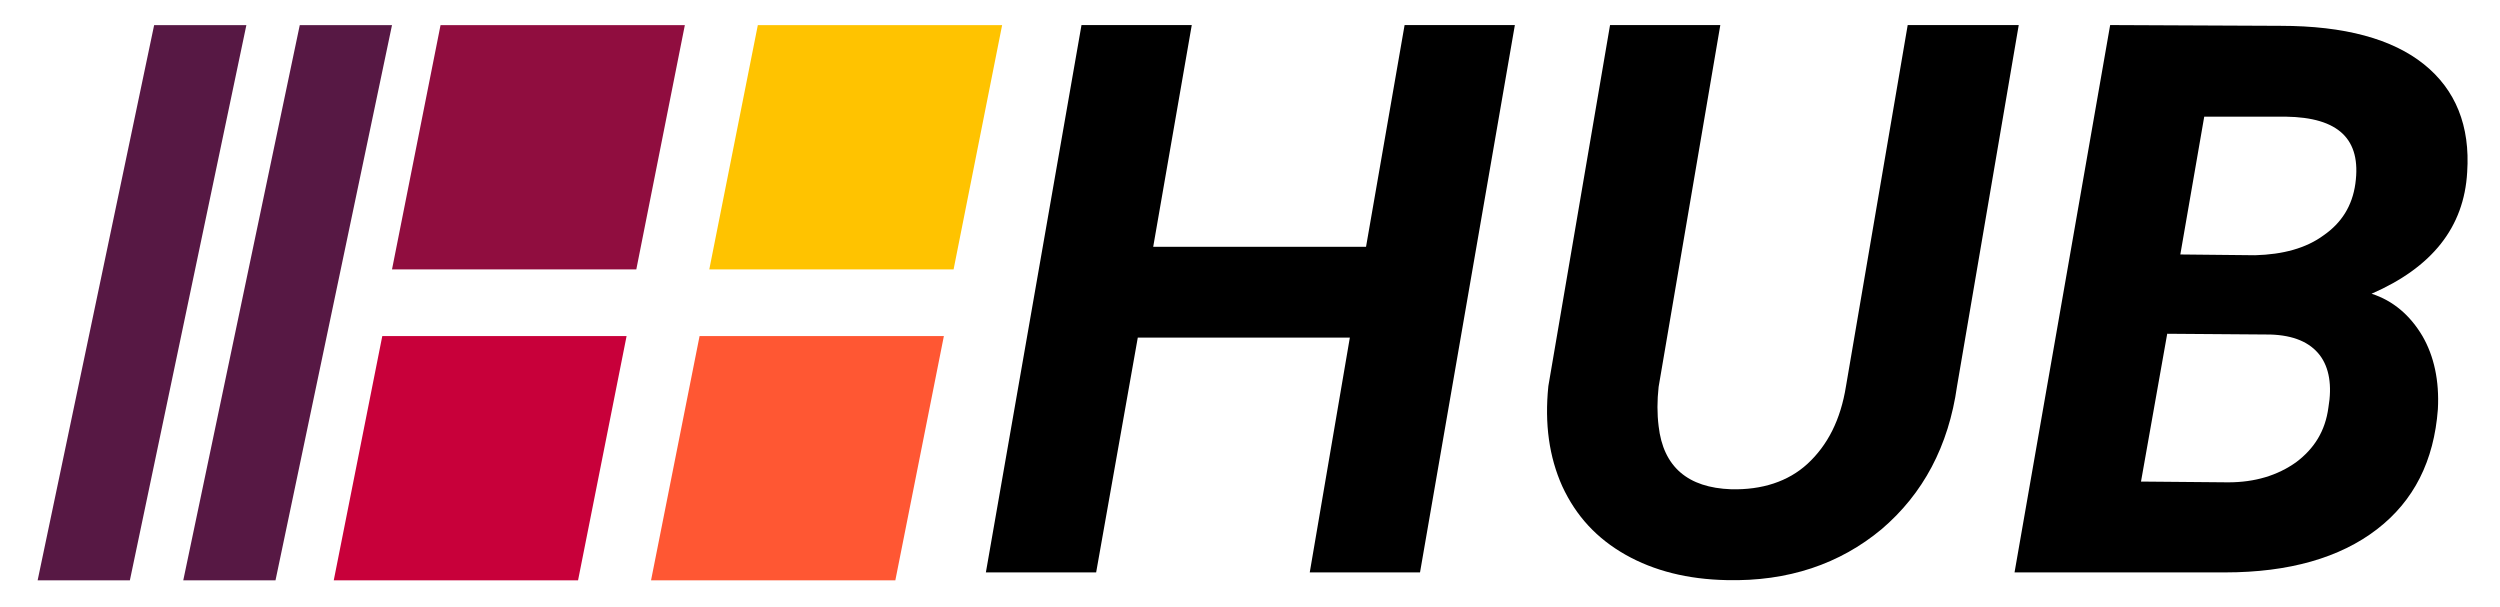
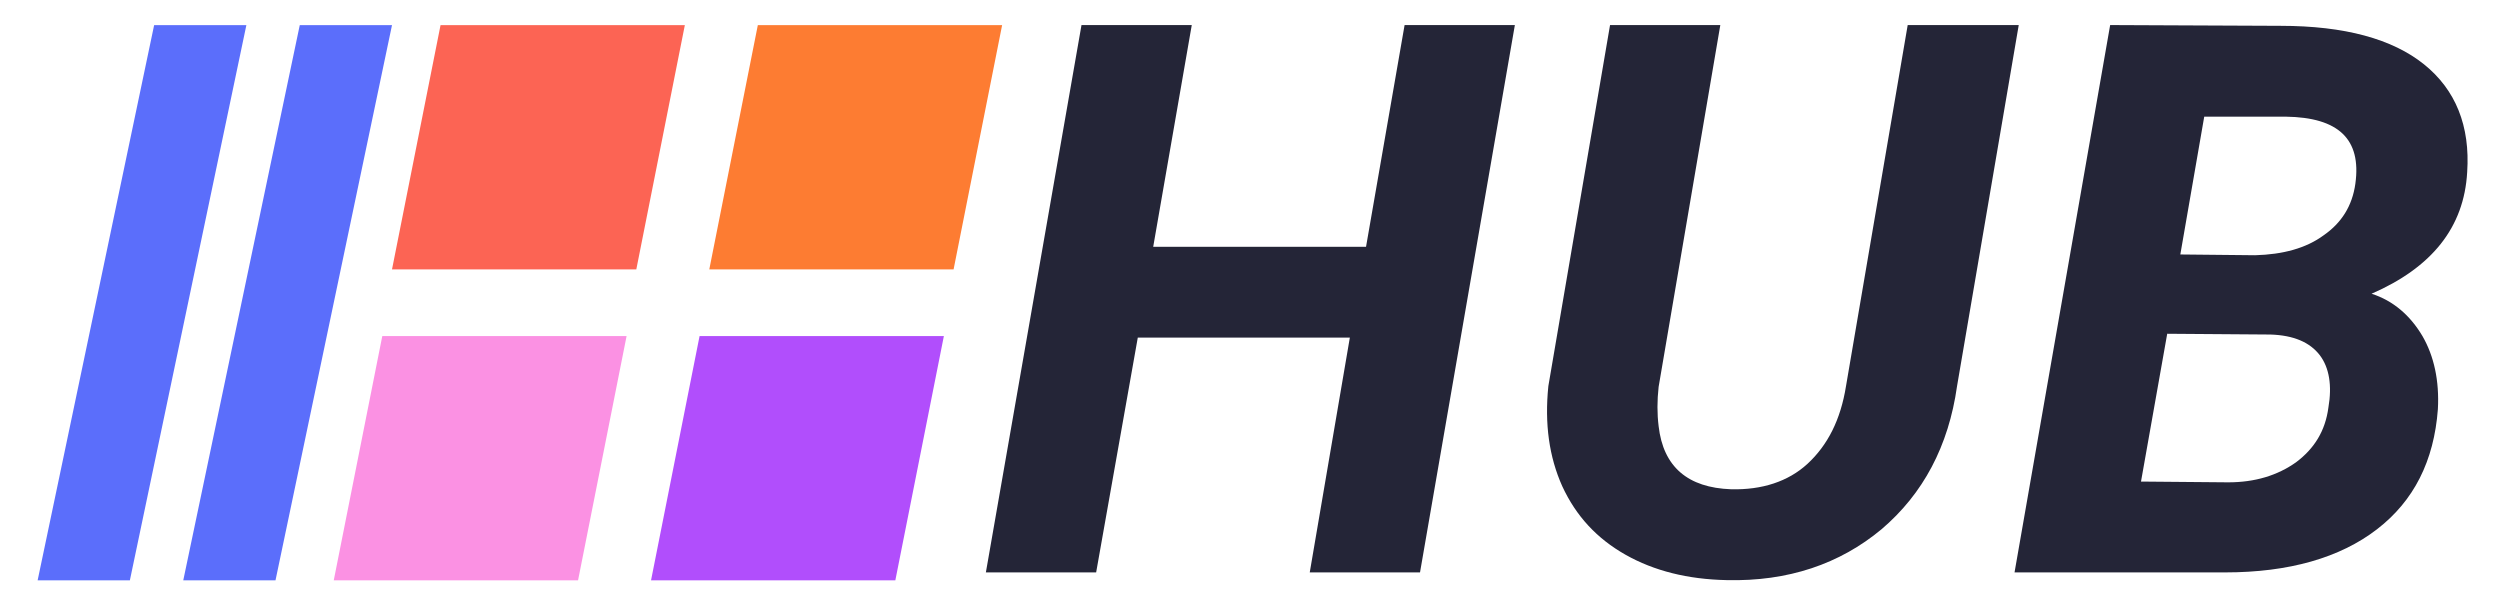
<svg xmlns="http://www.w3.org/2000/svg" width="100%" height="100%" viewBox="0 0 515 125" version="1.1" xml:space="preserve" style="fill-rule:evenodd;clip-rule:evenodd;stroke-linejoin:round;stroke-miterlimit:2;">
  <g id="Artboard1" transform="matrix(1.02804,0,0,1.08507,-400.63,-371.973)">
    <rect x="389.704" y="342.81" width="500.591" height="114.379" style="fill:none;" />
    <g transform="matrix(0.972728,0,0,0.921601,225.451,176.81)">
      <g>
        <g transform="matrix(1,0,0,1,149.405,82.0261)">
-           <path d="M160.53,103.268L110.204,103.268L100.204,153.595L150.53,153.595L160.53,103.268Z" style="fill:rgb(144,13,63);" />
+           <path d="M160.53,103.268L110.204,103.268L100.204,153.595L150.53,153.595L160.53,103.268Z" style="fill:#fc6454" />
        </g>
        <g transform="matrix(1,0,0,1,214.765,82.0261)">
-           <path d="M160.53,103.268L110.204,103.268L100.204,153.595L150.53,153.595L160.53,103.268Z" style="fill:rgb(255,195,0);" />
+           <path d="M160.53,103.268L110.204,103.268L100.204,153.595L150.53,153.595L160.53,103.268Z" style="fill:#fd7c32" />
        </g>
        <g transform="matrix(1,0,0,1,212.765,146.078)">
-           <path d="M150.53,103.268L100.204,103.268L90.204,153.595L140.53,153.595L150.53,103.268Z" style="fill:rgb(255,87,51);" />
+           <path d="M150.53,103.268L100.204,103.268L90.204,153.595L140.53,153.595L150.53,103.268Z" style="fill:#b14efc" />
        </g>
        <g transform="matrix(1,0,0,1,147.405,146.078)">
-           <path d="M150.53,103.268L100.204,103.268L90.204,153.595L140.53,153.595L150.53,103.268Z" style="fill:rgb(200,0,58);" />
+           <path d="M150.53,103.268L100.204,103.268L90.204,153.595L140.53,153.595L150.53,103.268Z" style="fill:#fb91e3" />
        </g>
      </g>
      <g>
        <g transform="matrix(2.45455,0,0,1,-260.303,2.22045e-16)">
-           <path d="M207.742,185.294L200.001,185.294L190.223,299.673L197.964,299.673L207.742,185.294Z" style="fill:rgb(87,24,68);" />
+           <path d="M207.742,185.294L200.001,185.294L190.223,299.673L197.964,299.673L207.742,185.294Z" style="fill:#5b6efb;" />
        </g>
        <g transform="matrix(2.45455,0,0,1,-290.303,2.22045e-16)">
-           <path d="M207.742,185.294L200.001,185.294L190.223,299.673L197.964,299.673L207.742,185.294Z" style="fill:rgb(87,24,68);" />
+           <path d="M207.742,185.294L200.001,185.294L190.223,299.673L197.964,299.673L207.742,185.294Z" style="fill:#5b6efb;" />
        </g>
      </g>
      <g transform="matrix(1.65469,0,0,1.65193,-352.743,-60.3984)">
        <g transform="matrix(96,0,0,96,437.001,216.98)">
-           <path d="M0.573,0L0.43,0L0.482,-0.305L0.207,-0.305L0.153,0L0.01,0L0.134,-0.711L0.277,-0.711L0.227,-0.423L0.503,-0.423L0.553,-0.711L0.696,-0.711L0.573,0Z" style="fill-rule:nonzero;" />
+           <path d="M0.573,0L0.43,0L0.482,-0.305L0.207,-0.305L0.153,0L0.01,0L0.134,-0.711L0.277,-0.711L0.227,-0.423L0.503,-0.423L0.553,-0.711L0.696,-0.711L0.573,0Z" style="fill-rule:nonzero; fill:#242537" />
        </g>
        <g transform="matrix(96,0,0,96,503.282,216.98)">
-           <path d="M0.659,-0.711L0.579,-0.242C0.568,-0.164 0.535,-0.102 0.481,-0.056C0.427,-0.011 0.36,0.012 0.28,0.01C0.23,0.009 0.186,-0.002 0.149,-0.023C0.112,-0.044 0.085,-0.073 0.067,-0.112C0.05,-0.15 0.044,-0.193 0.049,-0.242L0.129,-0.711L0.272,-0.711L0.192,-0.241C0.19,-0.223 0.19,-0.206 0.192,-0.19C0.198,-0.137 0.23,-0.11 0.286,-0.108C0.326,-0.107 0.36,-0.118 0.385,-0.141C0.411,-0.165 0.428,-0.198 0.435,-0.242L0.515,-0.711L0.659,-0.711Z" style="fill-rule:nonzero;" />
+           <path d="M0.659,-0.711L0.579,-0.242C0.568,-0.164 0.535,-0.102 0.481,-0.056C0.427,-0.011 0.36,0.012 0.28,0.01C0.23,0.009 0.186,-0.002 0.149,-0.023C0.112,-0.044 0.085,-0.073 0.067,-0.112C0.05,-0.15 0.044,-0.193 0.049,-0.242L0.129,-0.711L0.272,-0.711L0.192,-0.241C0.19,-0.223 0.19,-0.206 0.192,-0.19C0.198,-0.137 0.23,-0.11 0.286,-0.108C0.326,-0.107 0.36,-0.118 0.385,-0.141C0.411,-0.165 0.428,-0.198 0.435,-0.242L0.515,-0.711L0.659,-0.711Z" style="fill-rule:nonzero; fill:#242537" />
        </g>
        <g transform="matrix(96,0,0,96,565.063,216.98)">
-           <path d="M0.01,0L0.134,-0.711L0.355,-0.71C0.438,-0.71 0.5,-0.693 0.541,-0.66C0.582,-0.627 0.601,-0.58 0.597,-0.52C0.593,-0.448 0.551,-0.396 0.473,-0.362C0.501,-0.353 0.523,-0.334 0.539,-0.307C0.554,-0.281 0.561,-0.249 0.559,-0.212C0.554,-0.145 0.528,-0.093 0.48,-0.056C0.432,-0.019 0.366,0 0.283,0L0.01,0ZM0.208,-0.31L0.174,-0.118L0.287,-0.117C0.322,-0.117 0.351,-0.126 0.375,-0.143C0.399,-0.161 0.413,-0.184 0.417,-0.214C0.422,-0.243 0.418,-0.266 0.406,-0.282C0.393,-0.299 0.372,-0.308 0.342,-0.309L0.208,-0.31ZM0.225,-0.413L0.322,-0.412C0.358,-0.413 0.388,-0.421 0.411,-0.438C0.434,-0.454 0.448,-0.476 0.452,-0.505C0.46,-0.563 0.43,-0.591 0.362,-0.592L0.256,-0.592L0.225,-0.413Z" style="fill-rule:nonzero;" />
+           <path d="M0.01,0L0.134,-0.711L0.355,-0.71C0.438,-0.71 0.5,-0.693 0.541,-0.66C0.582,-0.627 0.601,-0.58 0.597,-0.52C0.593,-0.448 0.551,-0.396 0.473,-0.362C0.501,-0.353 0.523,-0.334 0.539,-0.307C0.554,-0.281 0.561,-0.249 0.559,-0.212C0.554,-0.145 0.528,-0.093 0.48,-0.056C0.432,-0.019 0.366,0 0.283,0L0.01,0ZM0.208,-0.31L0.174,-0.118L0.287,-0.117C0.322,-0.117 0.351,-0.126 0.375,-0.143C0.399,-0.161 0.413,-0.184 0.417,-0.214C0.422,-0.243 0.418,-0.266 0.406,-0.282C0.393,-0.299 0.372,-0.308 0.342,-0.309L0.208,-0.31ZM0.225,-0.413L0.322,-0.412C0.358,-0.413 0.388,-0.421 0.411,-0.438C0.434,-0.454 0.448,-0.476 0.452,-0.505C0.46,-0.563 0.43,-0.591 0.362,-0.592L0.256,-0.592L0.225,-0.413Z" style="fill-rule:nonzero; fill:#242537" />
        </g>
      </g>
    </g>
  </g>
</svg>
